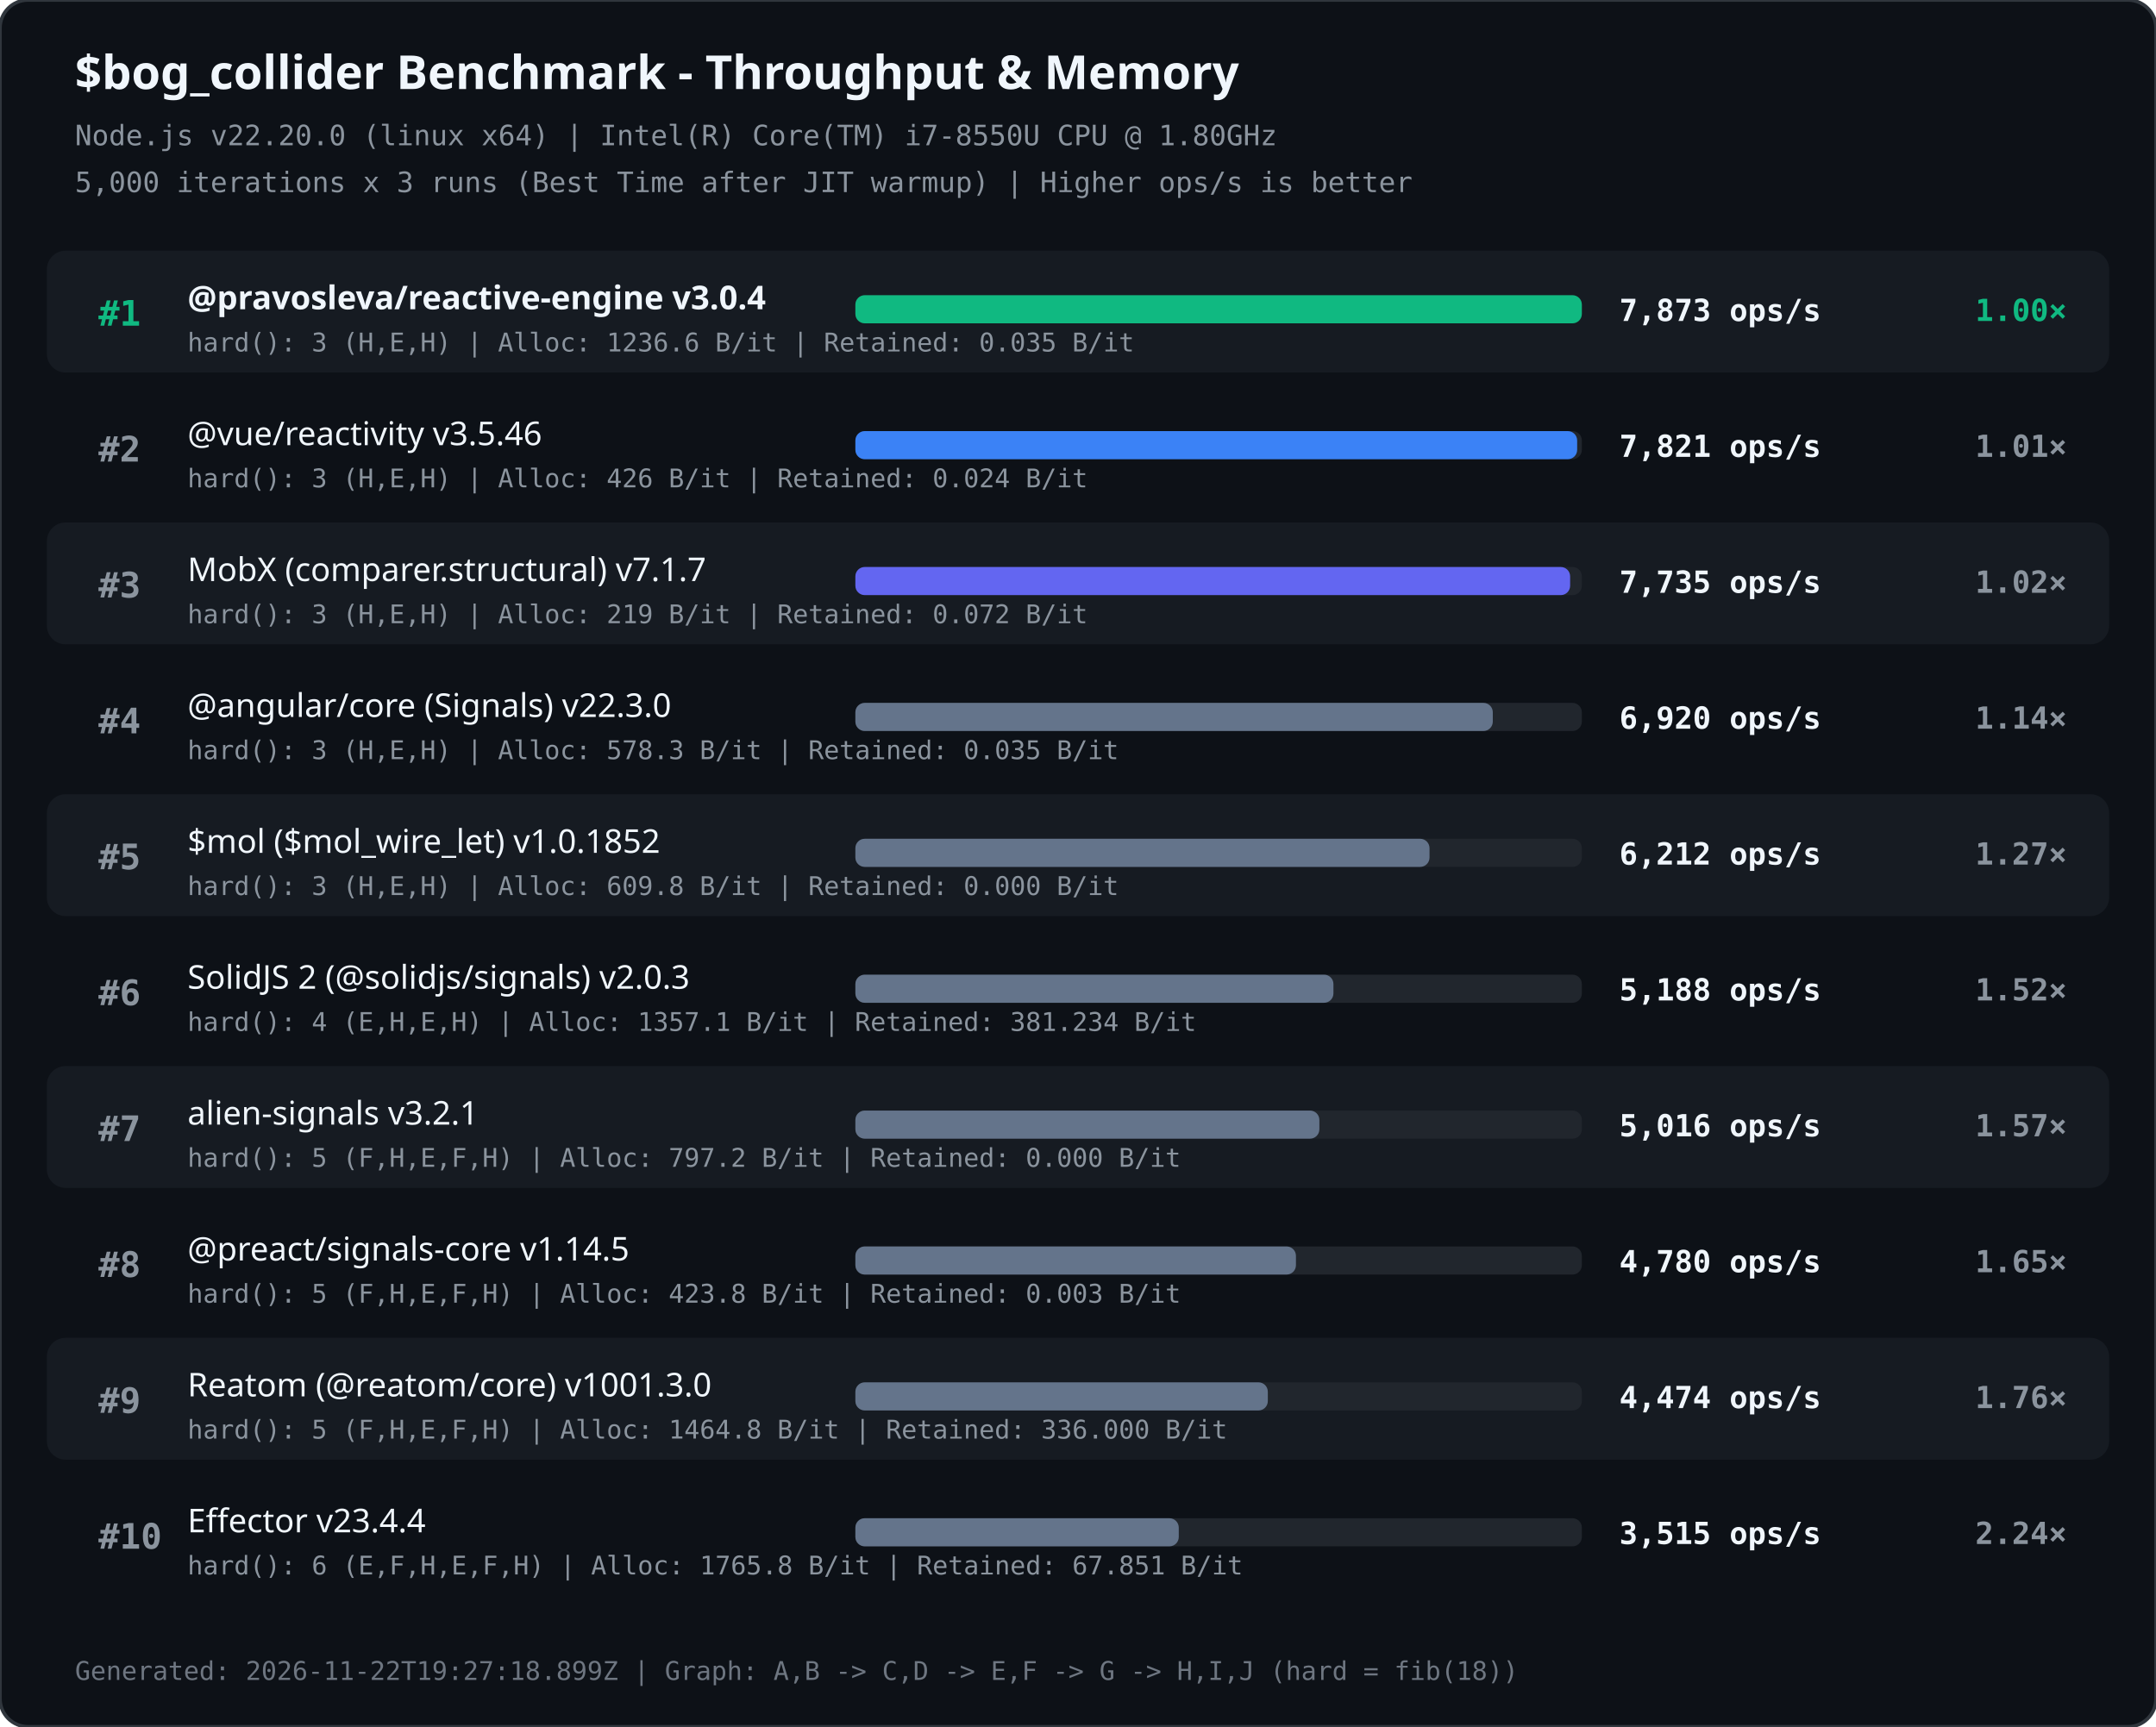
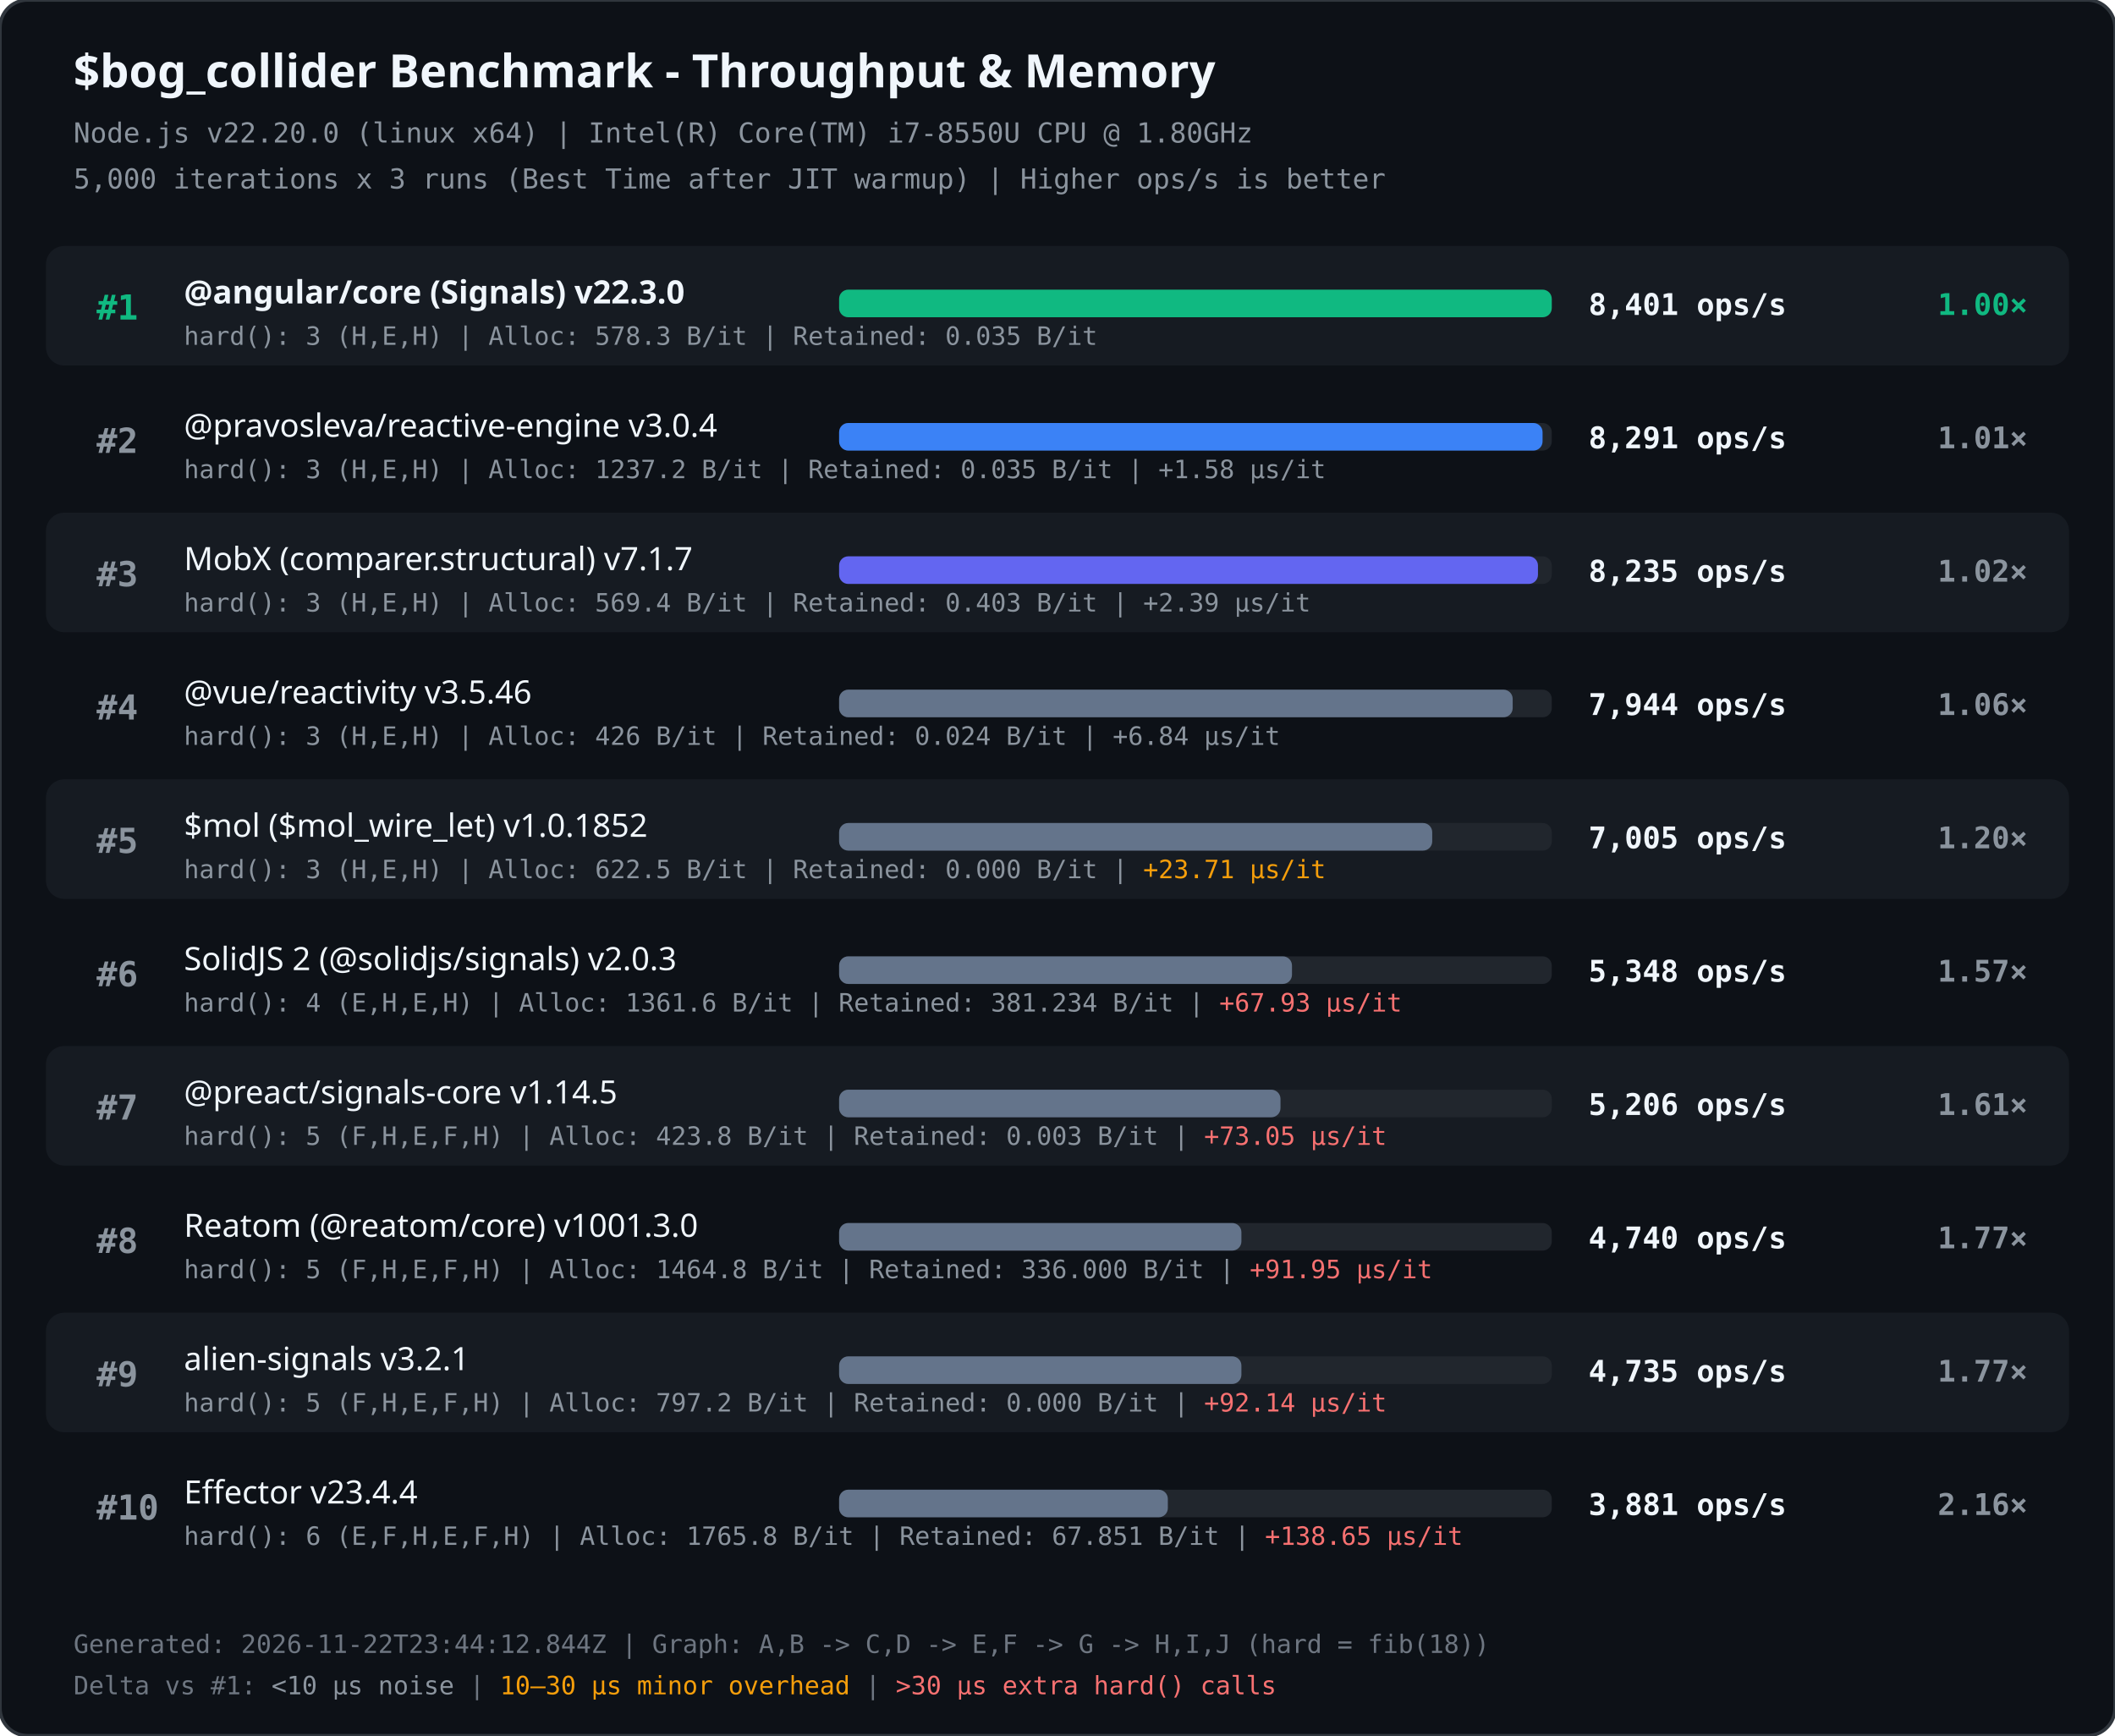
- <svg xmlns="http://www.w3.org/2000/svg" width="920" height="737" viewBox="0 0 920 737">
-   <rect width="920" height="737" rx="12" fill="#0d1117" stroke="#30363d" stroke-width="1.5" />
+ <svg xmlns="http://www.w3.org/2000/svg" width="920" height="755" viewBox="0 0 920 755">
+   <rect width="920" height="755" rx="12" fill="#0d1117" stroke="#30363d" stroke-width="1.5" />
  <text x="32" y="38" fill="#f0f6fc" font-family="sans-serif" font-size="20" font-weight="700">$bog_collider Benchmark - Throughput &amp; Memory</text>
  <text x="32" y="62" fill="#8b949e" font-family="monospace" font-size="12">Node.js v22.20.0 (linux x64) | Intel(R) Core(TM) i7-8550U CPU @ 1.80GHz</text>
  <text x="32" y="82" fill="#8b949e" font-family="monospace" font-size="12">5,000 iterations x 3 runs (Best Time after JIT warmup) | Higher ops/s is better</text>
  <g transform="translate(0, 105)">
    <rect x="20" y="2" width="880" height="52" rx="8" fill="#161b22" />
    <text x="42" y="34" fill="#10b981" font-family="monospace" font-size="15" font-weight="700">#1</text>
-     <text x="80" y="27" fill="#f0f6fc" font-family="sans-serif" font-size="14" font-weight="700">@pravosleva/reactive-engine v3.0.4</text>
-     <text x="80" y="45" fill="#8b949e" font-family="monospace" font-size="11">hard(): 3 (H,E,H) | Alloc: 1236.6 B/it | Retained: 0.035 B/it</text>
+     <text x="80" y="27" fill="#f0f6fc" font-family="sans-serif" font-size="14" font-weight="700">@angular/core (Signals) v22.3.0</text>
+     <text x="80" y="45" fill="#8b949e" font-family="monospace" font-size="11">hard(): 3 (H,E,H) | Alloc: 578.3 B/it | Retained: 0.035 B/it</text>
    <rect x="365" y="21" width="310" height="12" rx="4" fill="#21262d" />
    <rect x="365" y="21" width="310" height="12" rx="4" fill="#10b981" />
-     <text x="691" y="32" fill="#f0f6fc" font-family="monospace" font-size="13" font-weight="700">7,873 ops/s</text>
+     <text x="691" y="32" fill="#f0f6fc" font-family="monospace" font-size="13" font-weight="700">8,401 ops/s</text>
    <text x="882" y="32" text-anchor="end" fill="#10b981" font-family="monospace" font-size="13" font-weight="700">1.00×</text>
  </g>
  <g transform="translate(0, 163)">
    <rect x="20" y="2" width="880" height="52" rx="8" fill="#0d1117" />
    <text x="42" y="34" fill="#8b949e" font-family="monospace" font-size="15" font-weight="700">#2</text>
-     <text x="80" y="27" fill="#f0f6fc" font-family="sans-serif" font-size="14" font-weight="500">@vue/reactivity v3.5.46</text>
-     <text x="80" y="45" fill="#8b949e" font-family="monospace" font-size="11">hard(): 3 (H,E,H) | Alloc: 426 B/it | Retained: 0.024 B/it</text>
+     <text x="80" y="27" fill="#f0f6fc" font-family="sans-serif" font-size="14" font-weight="500">@pravosleva/reactive-engine v3.0.4</text>
+     <text x="80" y="45" fill="#8b949e" font-family="monospace" font-size="11">hard(): 3 (H,E,H) | Alloc: 1237.2 B/it | Retained: 0.035 B/it | <tspan fill="#8b949e">+1.58 μs/it</tspan>
+     </text>
    <rect x="365" y="21" width="310" height="12" rx="4" fill="#21262d" />
-     <rect x="365" y="21" width="308" height="12" rx="4" fill="#3b82f6" />
-     <text x="691" y="32" fill="#f0f6fc" font-family="monospace" font-size="13" font-weight="700">7,821 ops/s</text>
+     <rect x="365" y="21" width="306" height="12" rx="4" fill="#3b82f6" />
+     <text x="691" y="32" fill="#f0f6fc" font-family="monospace" font-size="13" font-weight="700">8,291 ops/s</text>
    <text x="882" y="32" text-anchor="end" fill="#8b949e" font-family="monospace" font-size="13" font-weight="700">1.01×</text>
  </g>
  <g transform="translate(0, 221)">
    <rect x="20" y="2" width="880" height="52" rx="8" fill="#161b22" />
    <text x="42" y="34" fill="#8b949e" font-family="monospace" font-size="15" font-weight="700">#3</text>
    <text x="80" y="27" fill="#f0f6fc" font-family="sans-serif" font-size="14" font-weight="500">MobX (comparer.structural) v7.1.7</text>
-     <text x="80" y="45" fill="#8b949e" font-family="monospace" font-size="11">hard(): 3 (H,E,H) | Alloc: 219 B/it | Retained: 0.072 B/it</text>
+     <text x="80" y="45" fill="#8b949e" font-family="monospace" font-size="11">hard(): 3 (H,E,H) | Alloc: 569.4 B/it | Retained: 0.403 B/it | <tspan fill="#8b949e">+2.39 μs/it</tspan>
+     </text>
    <rect x="365" y="21" width="310" height="12" rx="4" fill="#21262d" />
-     <rect x="365" y="21" width="305" height="12" rx="4" fill="#6366f1" />
-     <text x="691" y="32" fill="#f0f6fc" font-family="monospace" font-size="13" font-weight="700">7,735 ops/s</text>
+     <rect x="365" y="21" width="304" height="12" rx="4" fill="#6366f1" />
+     <text x="691" y="32" fill="#f0f6fc" font-family="monospace" font-size="13" font-weight="700">8,235 ops/s</text>
    <text x="882" y="32" text-anchor="end" fill="#8b949e" font-family="monospace" font-size="13" font-weight="700">1.02×</text>
  </g>
  <g transform="translate(0, 279)">
    <rect x="20" y="2" width="880" height="52" rx="8" fill="#0d1117" />
    <text x="42" y="34" fill="#8b949e" font-family="monospace" font-size="15" font-weight="700">#4</text>
-     <text x="80" y="27" fill="#f0f6fc" font-family="sans-serif" font-size="14" font-weight="500">@angular/core (Signals) v22.3.0</text>
-     <text x="80" y="45" fill="#8b949e" font-family="monospace" font-size="11">hard(): 3 (H,E,H) | Alloc: 578.3 B/it | Retained: 0.035 B/it</text>
+     <text x="80" y="27" fill="#f0f6fc" font-family="sans-serif" font-size="14" font-weight="500">@vue/reactivity v3.5.46</text>
+     <text x="80" y="45" fill="#8b949e" font-family="monospace" font-size="11">hard(): 3 (H,E,H) | Alloc: 426 B/it | Retained: 0.024 B/it | <tspan fill="#8b949e">+6.84 μs/it</tspan>
+     </text>
    <rect x="365" y="21" width="310" height="12" rx="4" fill="#21262d" />
-     <rect x="365" y="21" width="272" height="12" rx="4" fill="#64748b" />
-     <text x="691" y="32" fill="#f0f6fc" font-family="monospace" font-size="13" font-weight="700">6,920 ops/s</text>
-     <text x="882" y="32" text-anchor="end" fill="#8b949e" font-family="monospace" font-size="13" font-weight="700">1.14×</text>
+     <rect x="365" y="21" width="293" height="12" rx="4" fill="#64748b" />
+     <text x="691" y="32" fill="#f0f6fc" font-family="monospace" font-size="13" font-weight="700">7,944 ops/s</text>
+     <text x="882" y="32" text-anchor="end" fill="#8b949e" font-family="monospace" font-size="13" font-weight="700">1.06×</text>
  </g>
  <g transform="translate(0, 337)">
    <rect x="20" y="2" width="880" height="52" rx="8" fill="#161b22" />
    <text x="42" y="34" fill="#8b949e" font-family="monospace" font-size="15" font-weight="700">#5</text>
    <text x="80" y="27" fill="#f0f6fc" font-family="sans-serif" font-size="14" font-weight="500">$mol ($mol_wire_let) v1.0.1852</text>
-     <text x="80" y="45" fill="#8b949e" font-family="monospace" font-size="11">hard(): 3 (H,E,H) | Alloc: 609.8 B/it | Retained: 0.000 B/it</text>
+     <text x="80" y="45" fill="#8b949e" font-family="monospace" font-size="11">hard(): 3 (H,E,H) | Alloc: 622.5 B/it | Retained: 0.000 B/it | <tspan fill="#f59e0b">+23.71 μs/it</tspan>
+     </text>
    <rect x="365" y="21" width="310" height="12" rx="4" fill="#21262d" />
-     <rect x="365" y="21" width="245" height="12" rx="4" fill="#64748b" />
-     <text x="691" y="32" fill="#f0f6fc" font-family="monospace" font-size="13" font-weight="700">6,212 ops/s</text>
-     <text x="882" y="32" text-anchor="end" fill="#8b949e" font-family="monospace" font-size="13" font-weight="700">1.27×</text>
+     <rect x="365" y="21" width="258" height="12" rx="4" fill="#64748b" />
+     <text x="691" y="32" fill="#f0f6fc" font-family="monospace" font-size="13" font-weight="700">7,005 ops/s</text>
+     <text x="882" y="32" text-anchor="end" fill="#8b949e" font-family="monospace" font-size="13" font-weight="700">1.20×</text>
  </g>
  <g transform="translate(0, 395)">
    <rect x="20" y="2" width="880" height="52" rx="8" fill="#0d1117" />
    <text x="42" y="34" fill="#8b949e" font-family="monospace" font-size="15" font-weight="700">#6</text>
    <text x="80" y="27" fill="#f0f6fc" font-family="sans-serif" font-size="14" font-weight="500">SolidJS 2 (@solidjs/signals) v2.0.3</text>
-     <text x="80" y="45" fill="#8b949e" font-family="monospace" font-size="11">hard(): 4 (E,H,E,H) | Alloc: 1357.1 B/it | Retained: 381.234 B/it</text>
+     <text x="80" y="45" fill="#8b949e" font-family="monospace" font-size="11">hard(): 4 (E,H,E,H) | Alloc: 1361.6 B/it | Retained: 381.234 B/it | <tspan fill="#f87171">+67.93 μs/it</tspan>
+     </text>
    <rect x="365" y="21" width="310" height="12" rx="4" fill="#21262d" />
-     <rect x="365" y="21" width="204" height="12" rx="4" fill="#64748b" />
-     <text x="691" y="32" fill="#f0f6fc" font-family="monospace" font-size="13" font-weight="700">5,188 ops/s</text>
-     <text x="882" y="32" text-anchor="end" fill="#8b949e" font-family="monospace" font-size="13" font-weight="700">1.52×</text>
+     <rect x="365" y="21" width="197" height="12" rx="4" fill="#64748b" />
+     <text x="691" y="32" fill="#f0f6fc" font-family="monospace" font-size="13" font-weight="700">5,348 ops/s</text>
+     <text x="882" y="32" text-anchor="end" fill="#8b949e" font-family="monospace" font-size="13" font-weight="700">1.57×</text>
  </g>
  <g transform="translate(0, 453)">
    <rect x="20" y="2" width="880" height="52" rx="8" fill="#161b22" />
    <text x="42" y="34" fill="#8b949e" font-family="monospace" font-size="15" font-weight="700">#7</text>
-     <text x="80" y="27" fill="#f0f6fc" font-family="sans-serif" font-size="14" font-weight="500">alien-signals v3.2.1</text>
-     <text x="80" y="45" fill="#8b949e" font-family="monospace" font-size="11">hard(): 5 (F,H,E,F,H) | Alloc: 797.2 B/it | Retained: 0.000 B/it</text>
+     <text x="80" y="27" fill="#f0f6fc" font-family="sans-serif" font-size="14" font-weight="500">@preact/signals-core v1.14.5</text>
+     <text x="80" y="45" fill="#8b949e" font-family="monospace" font-size="11">hard(): 5 (F,H,E,F,H) | Alloc: 423.8 B/it | Retained: 0.003 B/it | <tspan fill="#f87171">+73.05 μs/it</tspan>
+     </text>
    <rect x="365" y="21" width="310" height="12" rx="4" fill="#21262d" />
-     <rect x="365" y="21" width="198" height="12" rx="4" fill="#64748b" />
-     <text x="691" y="32" fill="#f0f6fc" font-family="monospace" font-size="13" font-weight="700">5,016 ops/s</text>
-     <text x="882" y="32" text-anchor="end" fill="#8b949e" font-family="monospace" font-size="13" font-weight="700">1.57×</text>
+     <rect x="365" y="21" width="192" height="12" rx="4" fill="#64748b" />
+     <text x="691" y="32" fill="#f0f6fc" font-family="monospace" font-size="13" font-weight="700">5,206 ops/s</text>
+     <text x="882" y="32" text-anchor="end" fill="#8b949e" font-family="monospace" font-size="13" font-weight="700">1.61×</text>
  </g>
  <g transform="translate(0, 511)">
    <rect x="20" y="2" width="880" height="52" rx="8" fill="#0d1117" />
    <text x="42" y="34" fill="#8b949e" font-family="monospace" font-size="15" font-weight="700">#8</text>
-     <text x="80" y="27" fill="#f0f6fc" font-family="sans-serif" font-size="14" font-weight="500">@preact/signals-core v1.14.5</text>
-     <text x="80" y="45" fill="#8b949e" font-family="monospace" font-size="11">hard(): 5 (F,H,E,F,H) | Alloc: 423.8 B/it | Retained: 0.003 B/it</text>
+     <text x="80" y="27" fill="#f0f6fc" font-family="sans-serif" font-size="14" font-weight="500">Reatom (@reatom/core) v1001.3.0</text>
+     <text x="80" y="45" fill="#8b949e" font-family="monospace" font-size="11">hard(): 5 (F,H,E,F,H) | Alloc: 1464.8 B/it | Retained: 336.000 B/it | <tspan fill="#f87171">+91.95 μs/it</tspan>
+     </text>
    <rect x="365" y="21" width="310" height="12" rx="4" fill="#21262d" />
-     <rect x="365" y="21" width="188" height="12" rx="4" fill="#64748b" />
-     <text x="691" y="32" fill="#f0f6fc" font-family="monospace" font-size="13" font-weight="700">4,780 ops/s</text>
-     <text x="882" y="32" text-anchor="end" fill="#8b949e" font-family="monospace" font-size="13" font-weight="700">1.65×</text>
+     <rect x="365" y="21" width="175" height="12" rx="4" fill="#64748b" />
+     <text x="691" y="32" fill="#f0f6fc" font-family="monospace" font-size="13" font-weight="700">4,740 ops/s</text>
+     <text x="882" y="32" text-anchor="end" fill="#8b949e" font-family="monospace" font-size="13" font-weight="700">1.77×</text>
  </g>
  <g transform="translate(0, 569)">
    <rect x="20" y="2" width="880" height="52" rx="8" fill="#161b22" />
    <text x="42" y="34" fill="#8b949e" font-family="monospace" font-size="15" font-weight="700">#9</text>
-     <text x="80" y="27" fill="#f0f6fc" font-family="sans-serif" font-size="14" font-weight="500">Reatom (@reatom/core) v1001.3.0</text>
-     <text x="80" y="45" fill="#8b949e" font-family="monospace" font-size="11">hard(): 5 (F,H,E,F,H) | Alloc: 1464.8 B/it | Retained: 336.000 B/it</text>
+     <text x="80" y="27" fill="#f0f6fc" font-family="sans-serif" font-size="14" font-weight="500">alien-signals v3.2.1</text>
+     <text x="80" y="45" fill="#8b949e" font-family="monospace" font-size="11">hard(): 5 (F,H,E,F,H) | Alloc: 797.2 B/it | Retained: 0.000 B/it | <tspan fill="#f87171">+92.14 μs/it</tspan>
+     </text>
    <rect x="365" y="21" width="310" height="12" rx="4" fill="#21262d" />
-     <rect x="365" y="21" width="176" height="12" rx="4" fill="#64748b" />
-     <text x="691" y="32" fill="#f0f6fc" font-family="monospace" font-size="13" font-weight="700">4,474 ops/s</text>
-     <text x="882" y="32" text-anchor="end" fill="#8b949e" font-family="monospace" font-size="13" font-weight="700">1.76×</text>
+     <rect x="365" y="21" width="175" height="12" rx="4" fill="#64748b" />
+     <text x="691" y="32" fill="#f0f6fc" font-family="monospace" font-size="13" font-weight="700">4,735 ops/s</text>
+     <text x="882" y="32" text-anchor="end" fill="#8b949e" font-family="monospace" font-size="13" font-weight="700">1.77×</text>
  </g>
  <g transform="translate(0, 627)">
    <rect x="20" y="2" width="880" height="52" rx="8" fill="#0d1117" />
    <text x="42" y="34" fill="#8b949e" font-family="monospace" font-size="15" font-weight="700">#10</text>
    <text x="80" y="27" fill="#f0f6fc" font-family="sans-serif" font-size="14" font-weight="500">Effector v23.4.4</text>
-     <text x="80" y="45" fill="#8b949e" font-family="monospace" font-size="11">hard(): 6 (E,F,H,E,F,H) | Alloc: 1765.8 B/it | Retained: 67.851 B/it</text>
+     <text x="80" y="45" fill="#8b949e" font-family="monospace" font-size="11">hard(): 6 (E,F,H,E,F,H) | Alloc: 1765.8 B/it | Retained: 67.851 B/it | <tspan fill="#f87171">+138.65 μs/it</tspan>
+     </text>
    <rect x="365" y="21" width="310" height="12" rx="4" fill="#21262d" />
-     <rect x="365" y="21" width="138" height="12" rx="4" fill="#64748b" />
-     <text x="691" y="32" fill="#f0f6fc" font-family="monospace" font-size="13" font-weight="700">3,515 ops/s</text>
-     <text x="882" y="32" text-anchor="end" fill="#8b949e" font-family="monospace" font-size="13" font-weight="700">2.24×</text>
+     <rect x="365" y="21" width="143" height="12" rx="4" fill="#64748b" />
+     <text x="691" y="32" fill="#f0f6fc" font-family="monospace" font-size="13" font-weight="700">3,881 ops/s</text>
+     <text x="882" y="32" text-anchor="end" fill="#8b949e" font-family="monospace" font-size="13" font-weight="700">2.16×</text>
  </g>
-   <text x="32" y="717" fill="#6e7681" font-family="monospace" font-size="11">Generated: 2026-11-22T19:27:18.899Z | Graph: A,B -&gt; C,D -&gt; E,F -&gt; G -&gt; H,I,J (hard = fib(18))</text>
+   <text x="32" y="719" fill="#6e7681" font-family="monospace" font-size="11">Generated: 2026-11-22T23:44:12.844Z | Graph: A,B -&gt; C,D -&gt; E,F -&gt; G -&gt; H,I,J (hard = fib(18))</text>
+   <text x="32" y="737" fill="#6e7681" font-family="monospace" font-size="11">Delta vs #1: <tspan fill="#8b949e">&lt;10 μs noise</tspan> | <tspan fill="#f59e0b">10–30 μs minor overhead</tspan> | <tspan fill="#f87171">&gt;30 μs extra hard() calls</tspan>
+   </text>
</svg>
